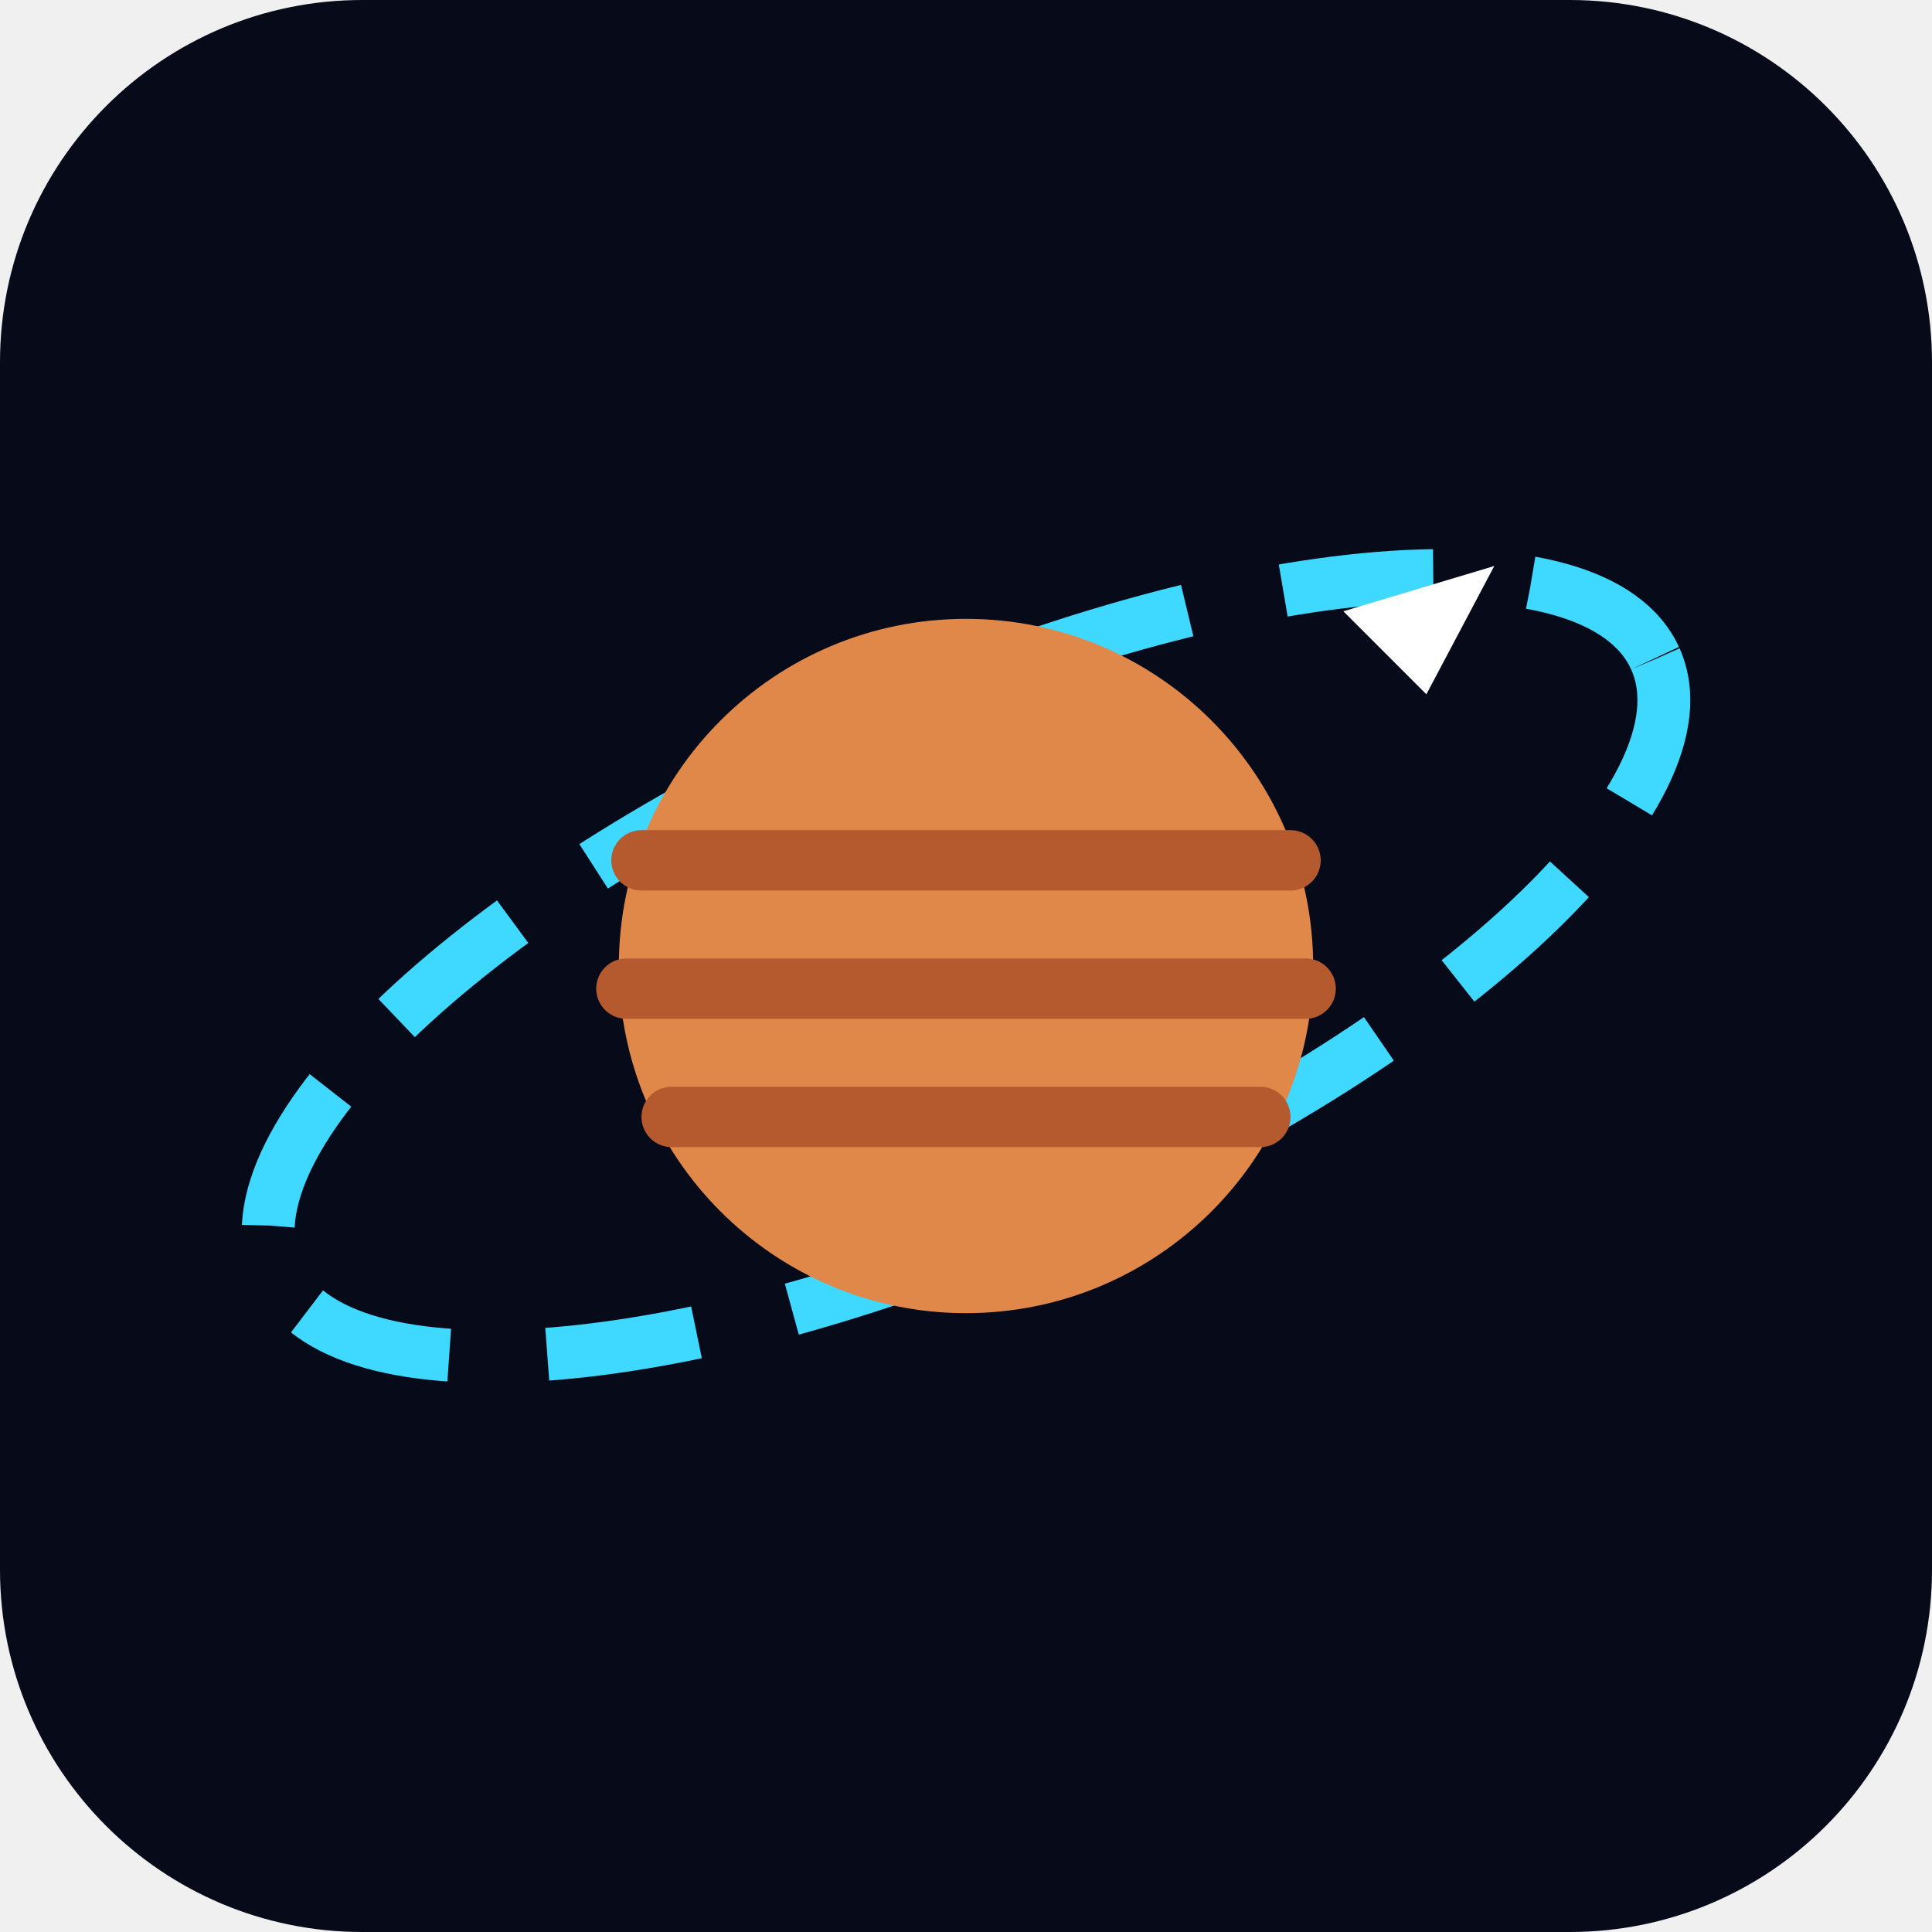
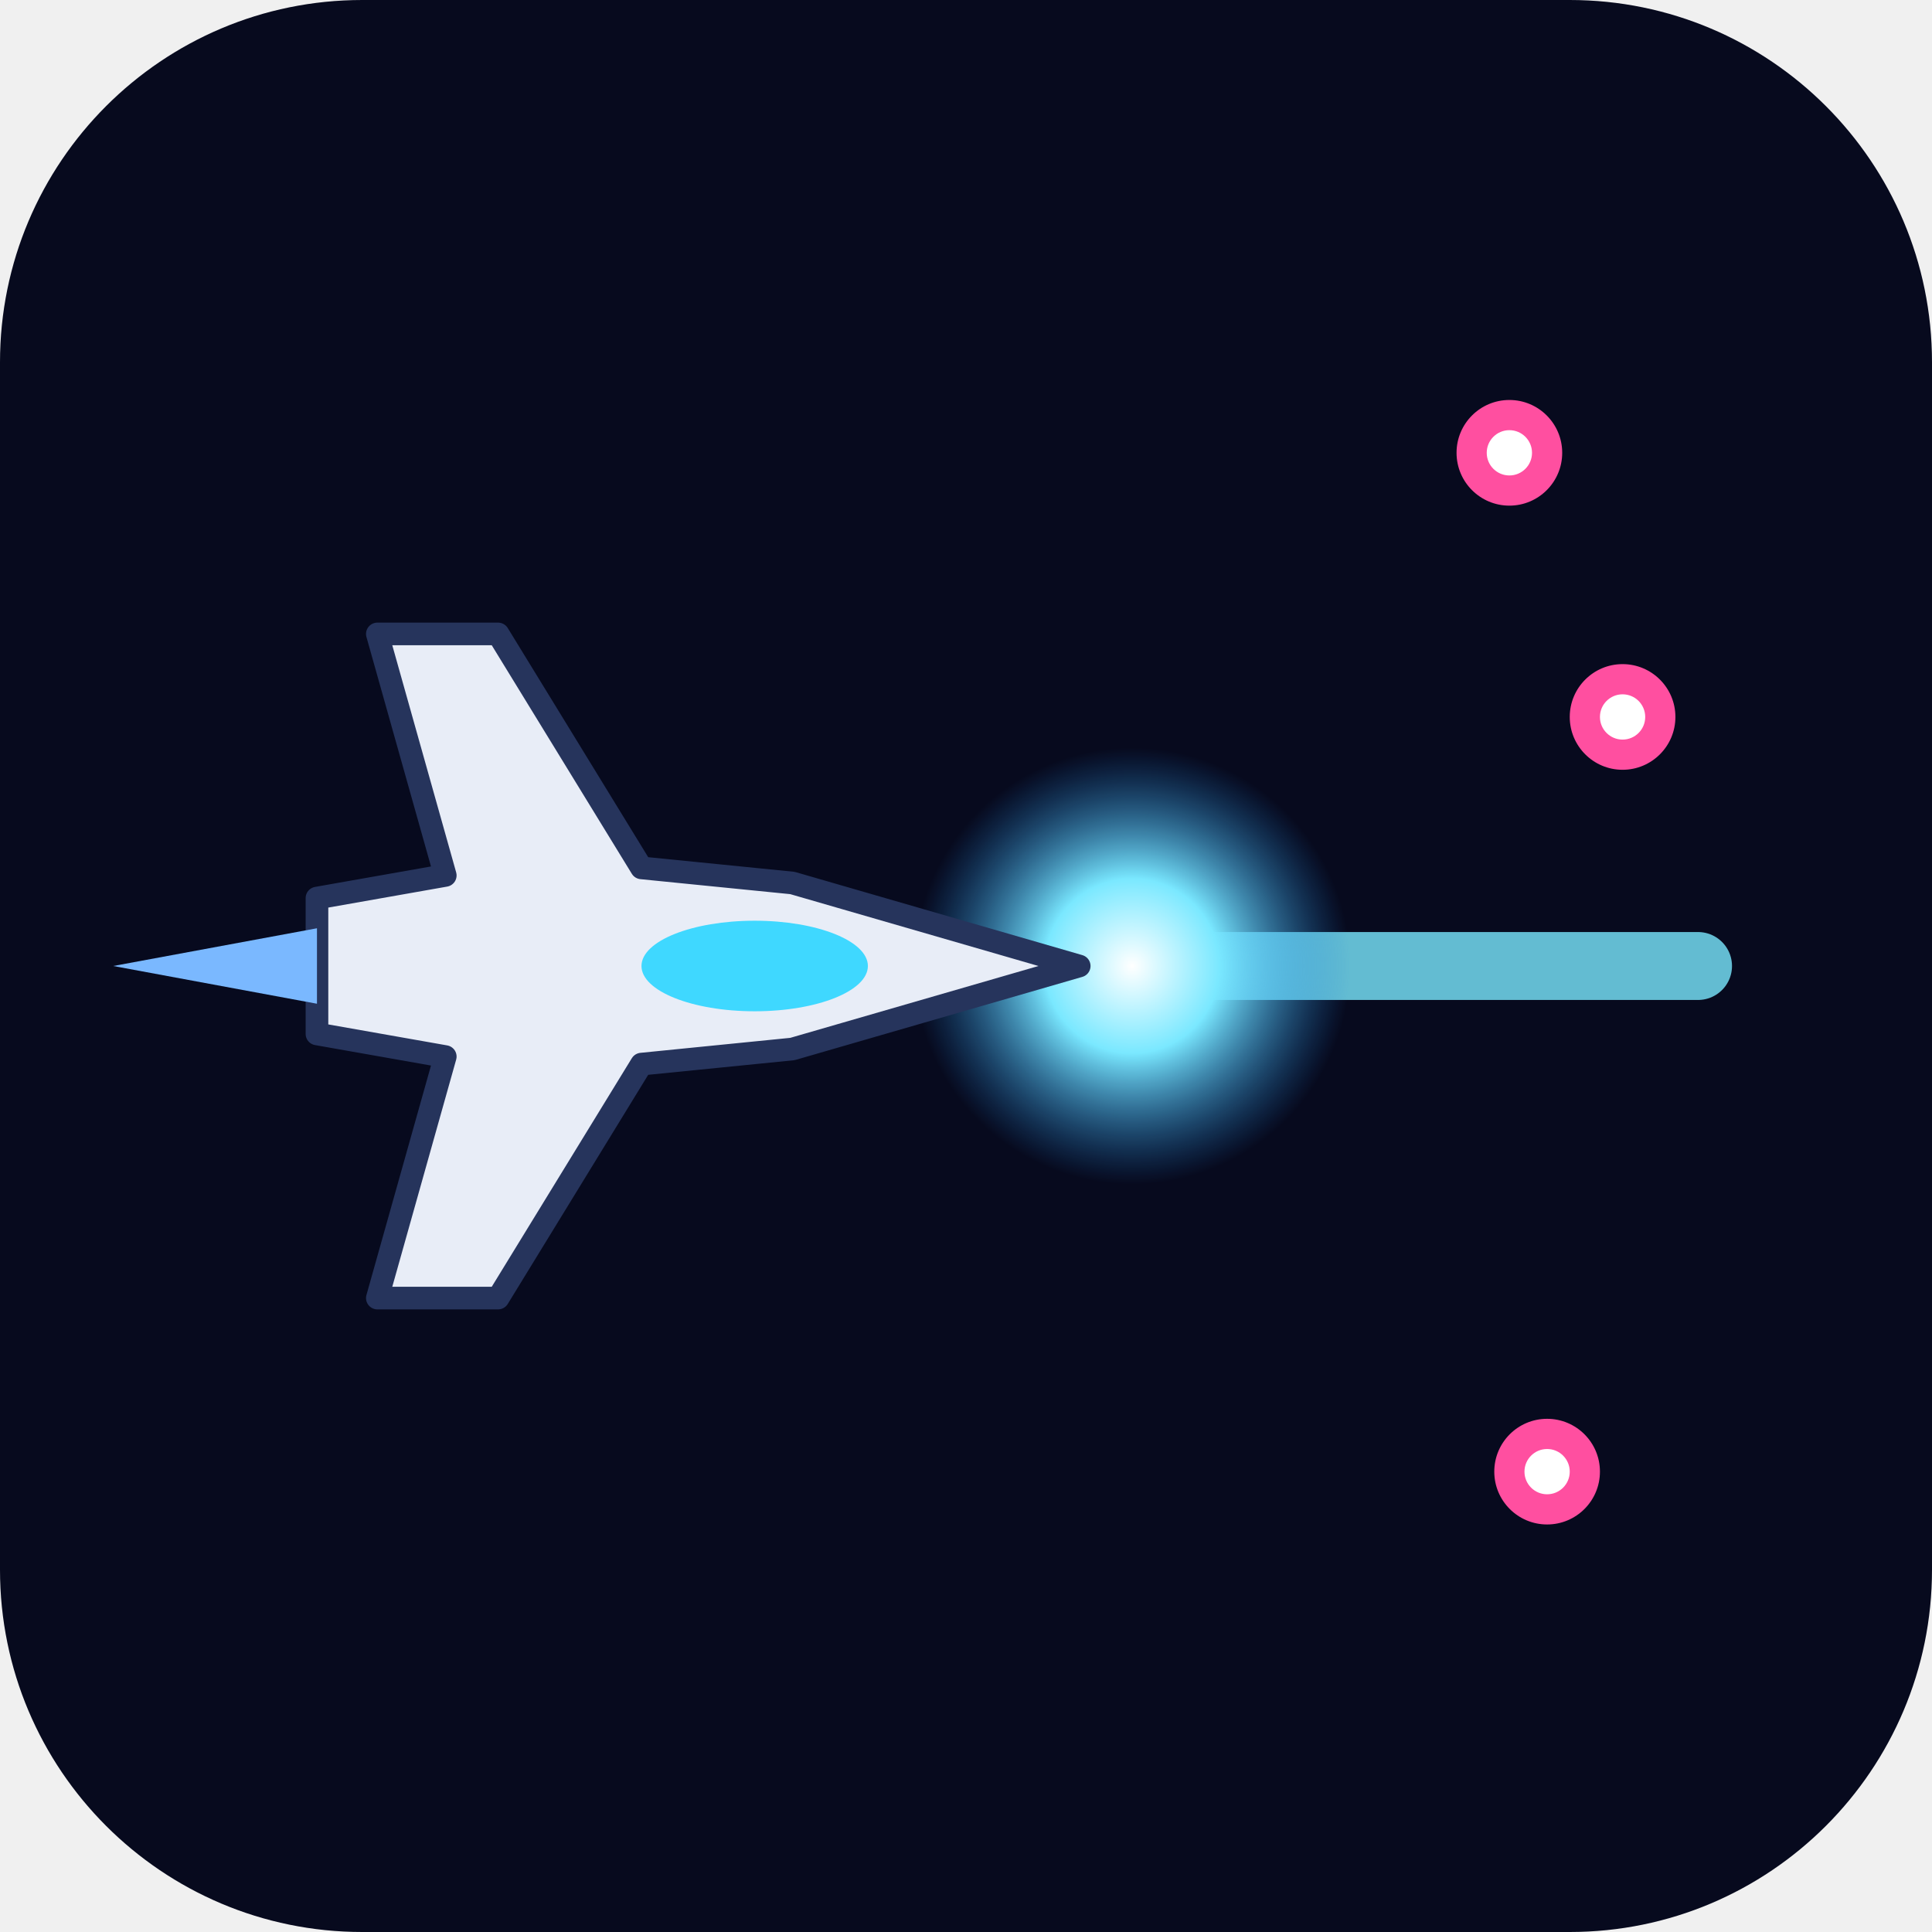
<svg xmlns="http://www.w3.org/2000/svg" viewBox="0 0 512 512">
-   <rect width="512" height="512" rx="96" fill="#070a18" />
-   <ellipse cx="256" cy="256" rx="200" ry="70" fill="none" stroke="#3fd8ff" stroke-width="14" stroke-dasharray="40 26" transform="rotate(-24 256 256)" />
-   <circle cx="256" cy="256" r="92" fill="#e0884a" />
-   <path d="M170 228h172M166 262h180M178 296h156" stroke="#b55a2e" stroke-width="16" stroke-linecap="round" />
-   <path d="M396 150l-40 12 22 22z" fill="#ffffff" />
+   <defs>
+     <radialGradient id="glow" cx="0.5" cy="0.5" r="0.5">
+       <stop offset="0" stop-color="#ffffff" />
+       <stop offset="0.4" stop-color="#7ae8ff" />
+       <stop offset="1" stop-color="#1a7fd6" stop-opacity="0" />
+     </radialGradient>
+   </defs>
+   <rect width="512" height="512" rx="96" fill="#070a1e" />
+   <g fill="#ff4fa0">
+     <circle cx="400" cy="120" r="14" />
+     <circle cx="430" cy="190" r="14" />
+     <circle cx="410" cy="390" r="14" />
+   </g>
+   <g fill="#fff">
+     <circle cx="400" cy="120" r="6" />
+     <circle cx="430" cy="190" r="6" />
+     <circle cx="410" cy="390" r="6" />
+   </g>
+   <path d="M300 256h150" stroke="#7ae8ff" stroke-width="18" stroke-linecap="round" opacity="0.8" />
+   <circle cx="300" cy="256" r="58" fill="url(#glow)" />
+   <path d="M286 256 L210 234 L170 230 L132 168 L100 168 L118 232 L84 238 L84 274 L118 280 L100 344 L132 344 L170 282 L210 278 Z" fill="#e8edf7" stroke="#26345c" stroke-width="6" stroke-linejoin="round" />
+   <ellipse cx="200" cy="256" rx="30" ry="12" fill="#3fd8ff" />
+   <path d="M84 246 L30 256 L84 266 Z" fill="#7ab8ff" />
</svg>
